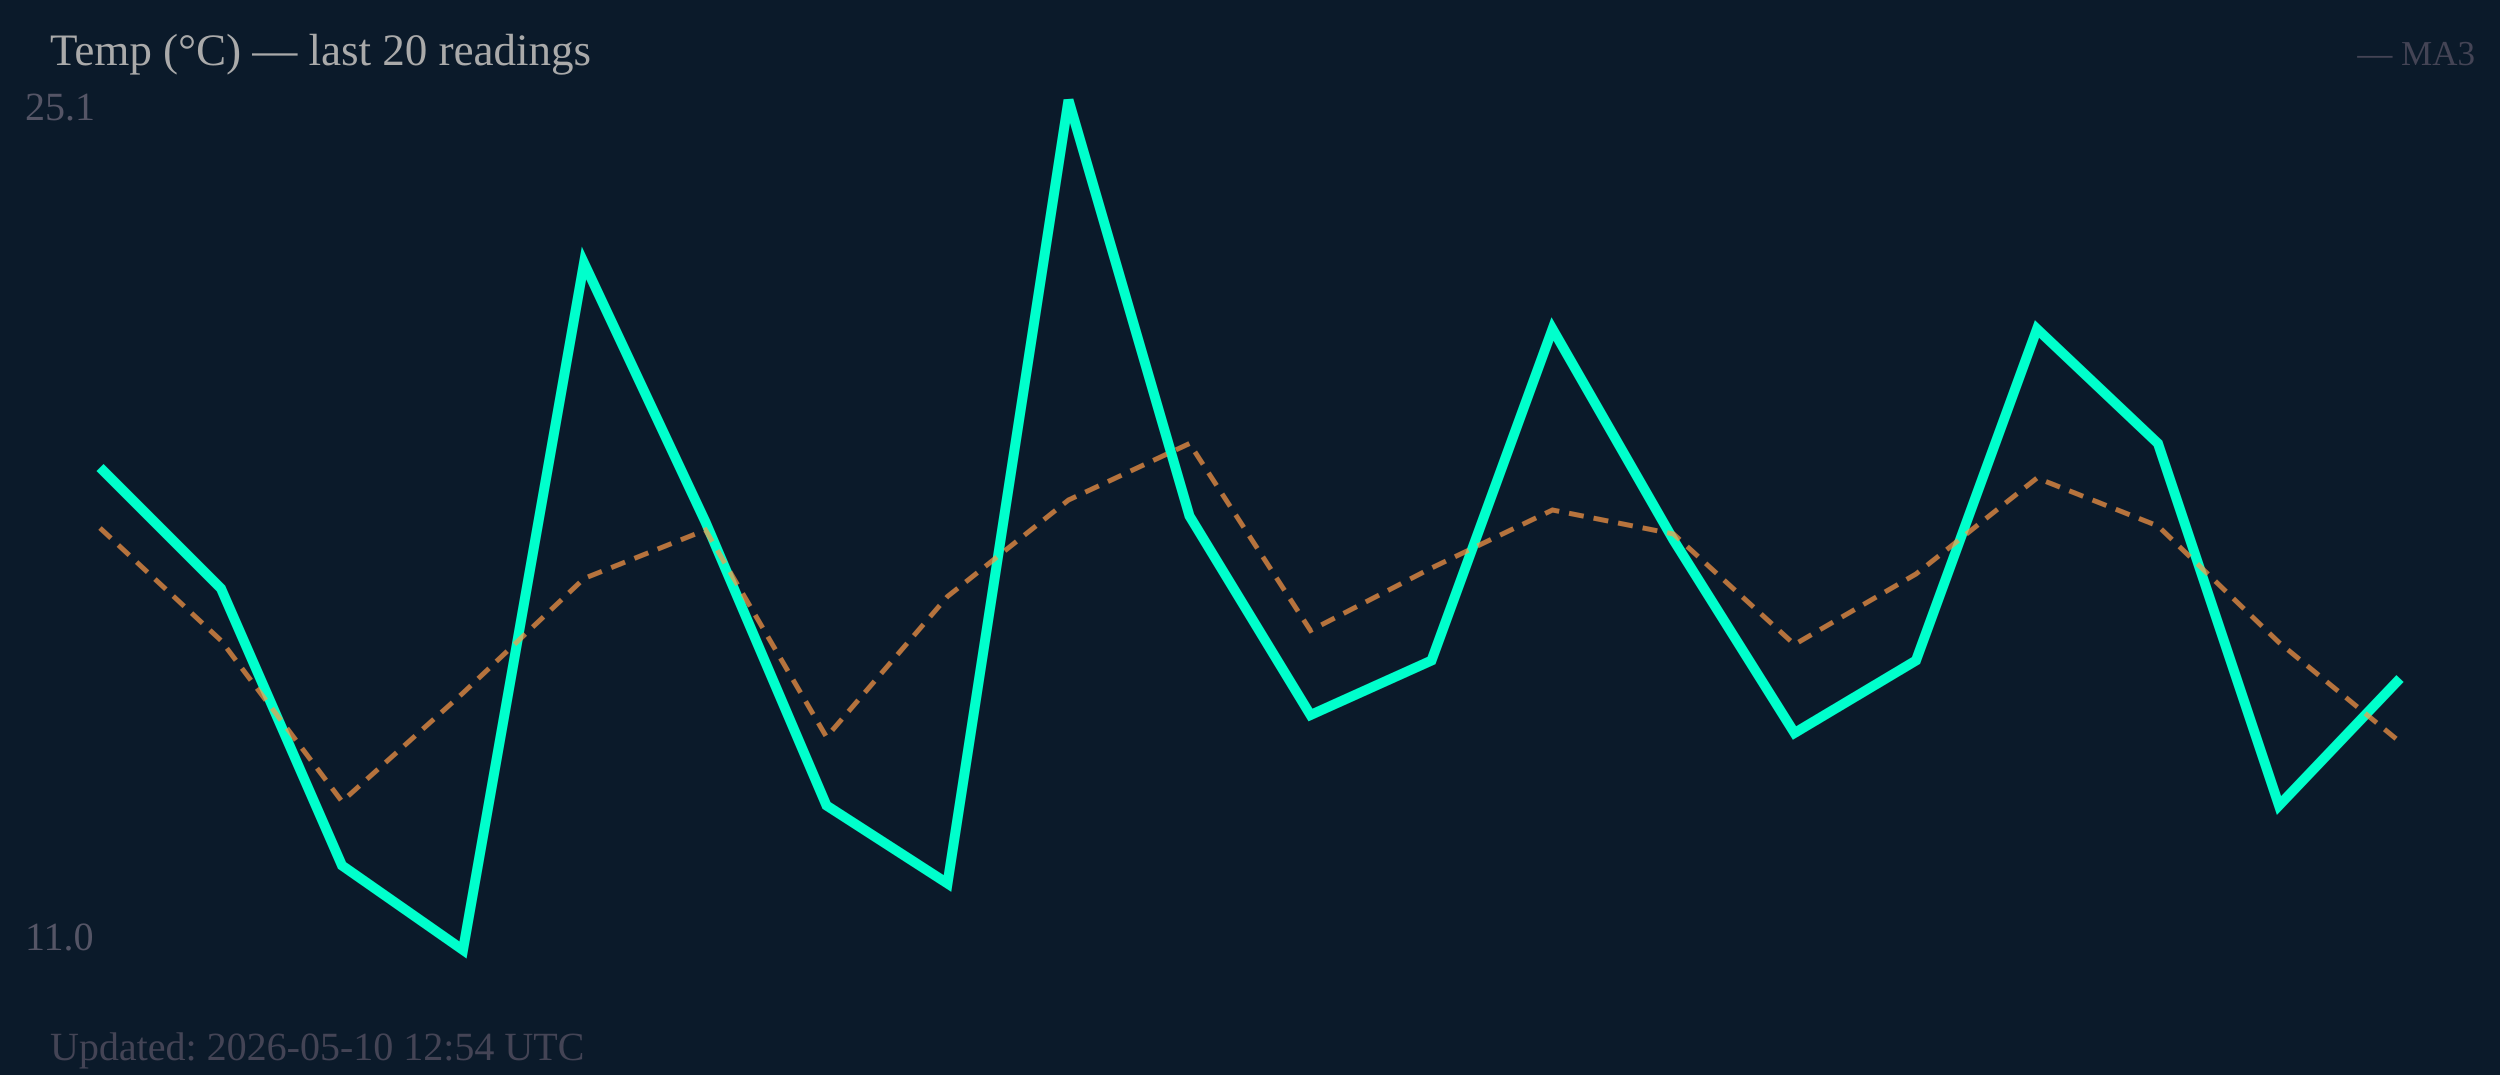
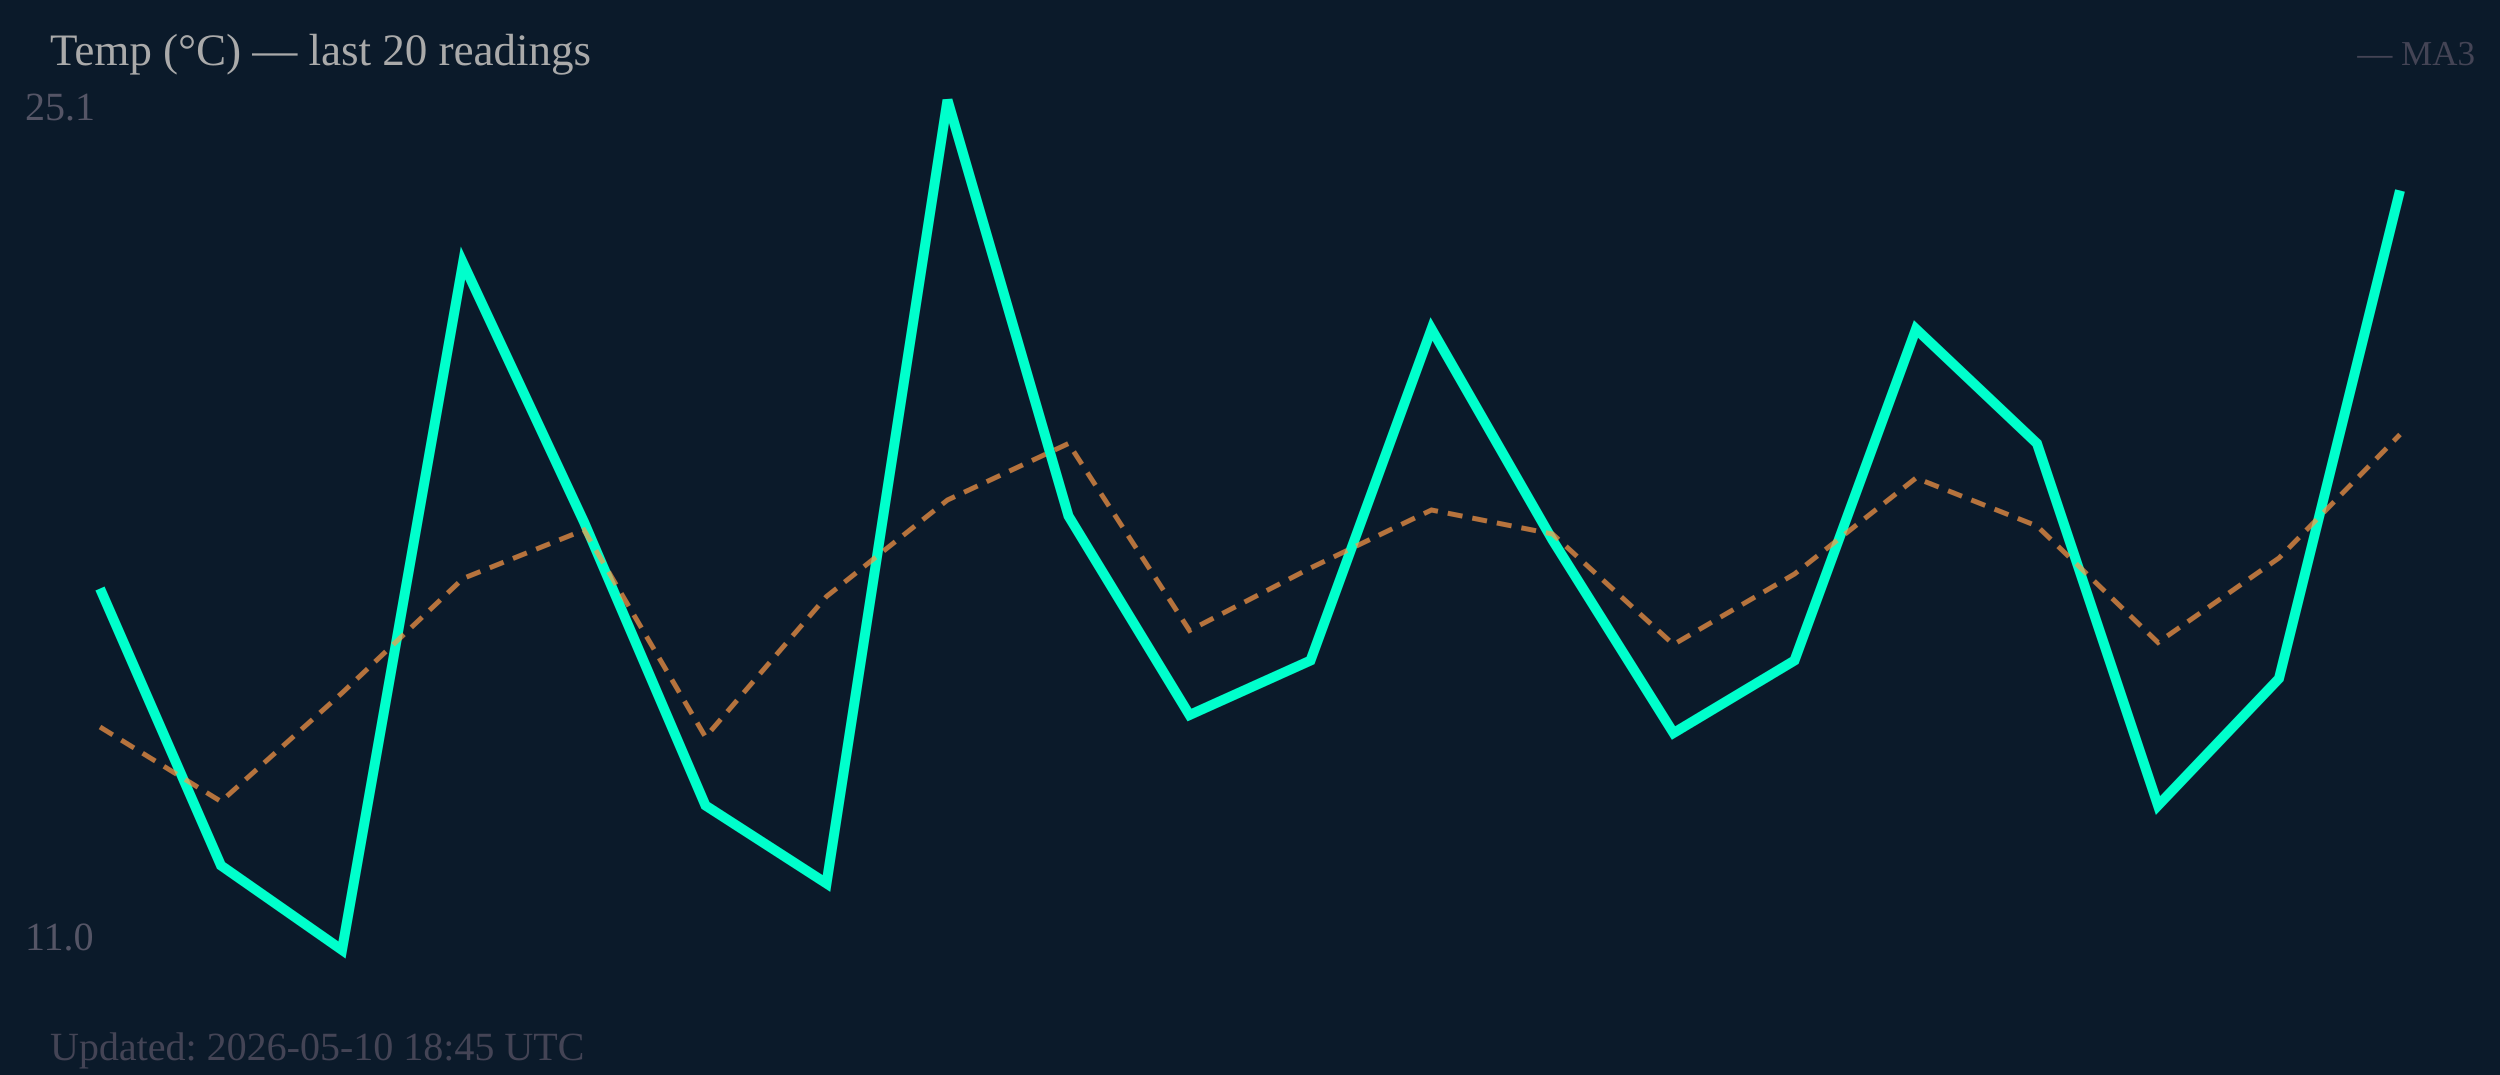
<svg xmlns="http://www.w3.org/2000/svg" width="500" height="215" viewBox="0 0 500 215">
  <rect width="500" height="215" fill="#0b1a2a" />
  <text x="5" y="24" font-size="8" fill="#556">25.1</text>
  <text x="5" y="190" font-size="8" fill="#556">11.0</text>
-   <polyline fill="none" stroke="#00ffcc" stroke-width="2" points="20.0,93.5 44.2,117.7 68.4,173.1 92.6,190.0 116.8,52.6 141.1,104.4 165.3,161.1 189.5,176.7 213.7,20.0 237.9,103.2 262.1,143.0 286.3,132.1 310.5,65.8 334.7,108.0 358.9,146.6 383.2,132.1 407.4,65.8 431.6,88.7 455.8,161.1 480.0,135.7" />
-   <polyline fill="none" stroke="#ff9944" stroke-width="1" stroke-dasharray="3,2" opacity="0.7" points="20.0,105.6 44.2,128.1 68.4,160.3 92.6,138.6 116.8,115.7 141.1,106.0 165.3,147.4 189.5,119.3 213.7,100.0 237.9,88.7 262.1,126.1 286.3,113.6 310.5,102.0 334.7,106.8 358.9,128.9 383.2,114.8 407.4,95.6 431.6,105.2 455.8,128.5 480.0,148.4" />
+   <polyline fill="none" stroke="#00ffcc" stroke-width="2" points="20.0,117.7 44.2,173.1 68.4,190.0 92.6,52.6 116.8,104.4 141.1,161.1 165.3,176.7 189.5,20.0 213.7,103.2 237.9,143.0 262.1,132.1 286.3,65.8 310.5,108.0 334.7,146.6 358.9,132.1 383.2,65.8 407.4,88.7 431.6,161.1 455.8,135.7 480.0,38.1" />
+   <polyline fill="none" stroke="#ff9944" stroke-width="1" stroke-dasharray="3,2" opacity="0.7" points="20.0,145.4 44.2,160.3 68.4,138.6 92.6,115.7 116.8,106.0 141.1,147.4 165.3,119.3 189.5,100.0 213.7,88.7 237.9,126.1 262.1,113.6 286.3,102.0 310.5,106.8 334.7,128.9 358.9,114.8 383.2,95.6 407.4,105.2 431.6,128.5 455.8,111.6 480.0,86.9" />
  <text x="10" y="13" font-size="9" fill="#aaa">Temp (°C) — last 20 readings</text>
  <text x="495" y="13" font-size="7" fill="#445" text-anchor="end">— MA3</text>
-   <text x="10" y="212" font-size="8" fill="#445">Updated: 2026-05-10 12:54 UTC</text>
+   <text x="10" y="212" font-size="8" fill="#445">Updated: 2026-05-10 18:45 UTC</text>
</svg>
